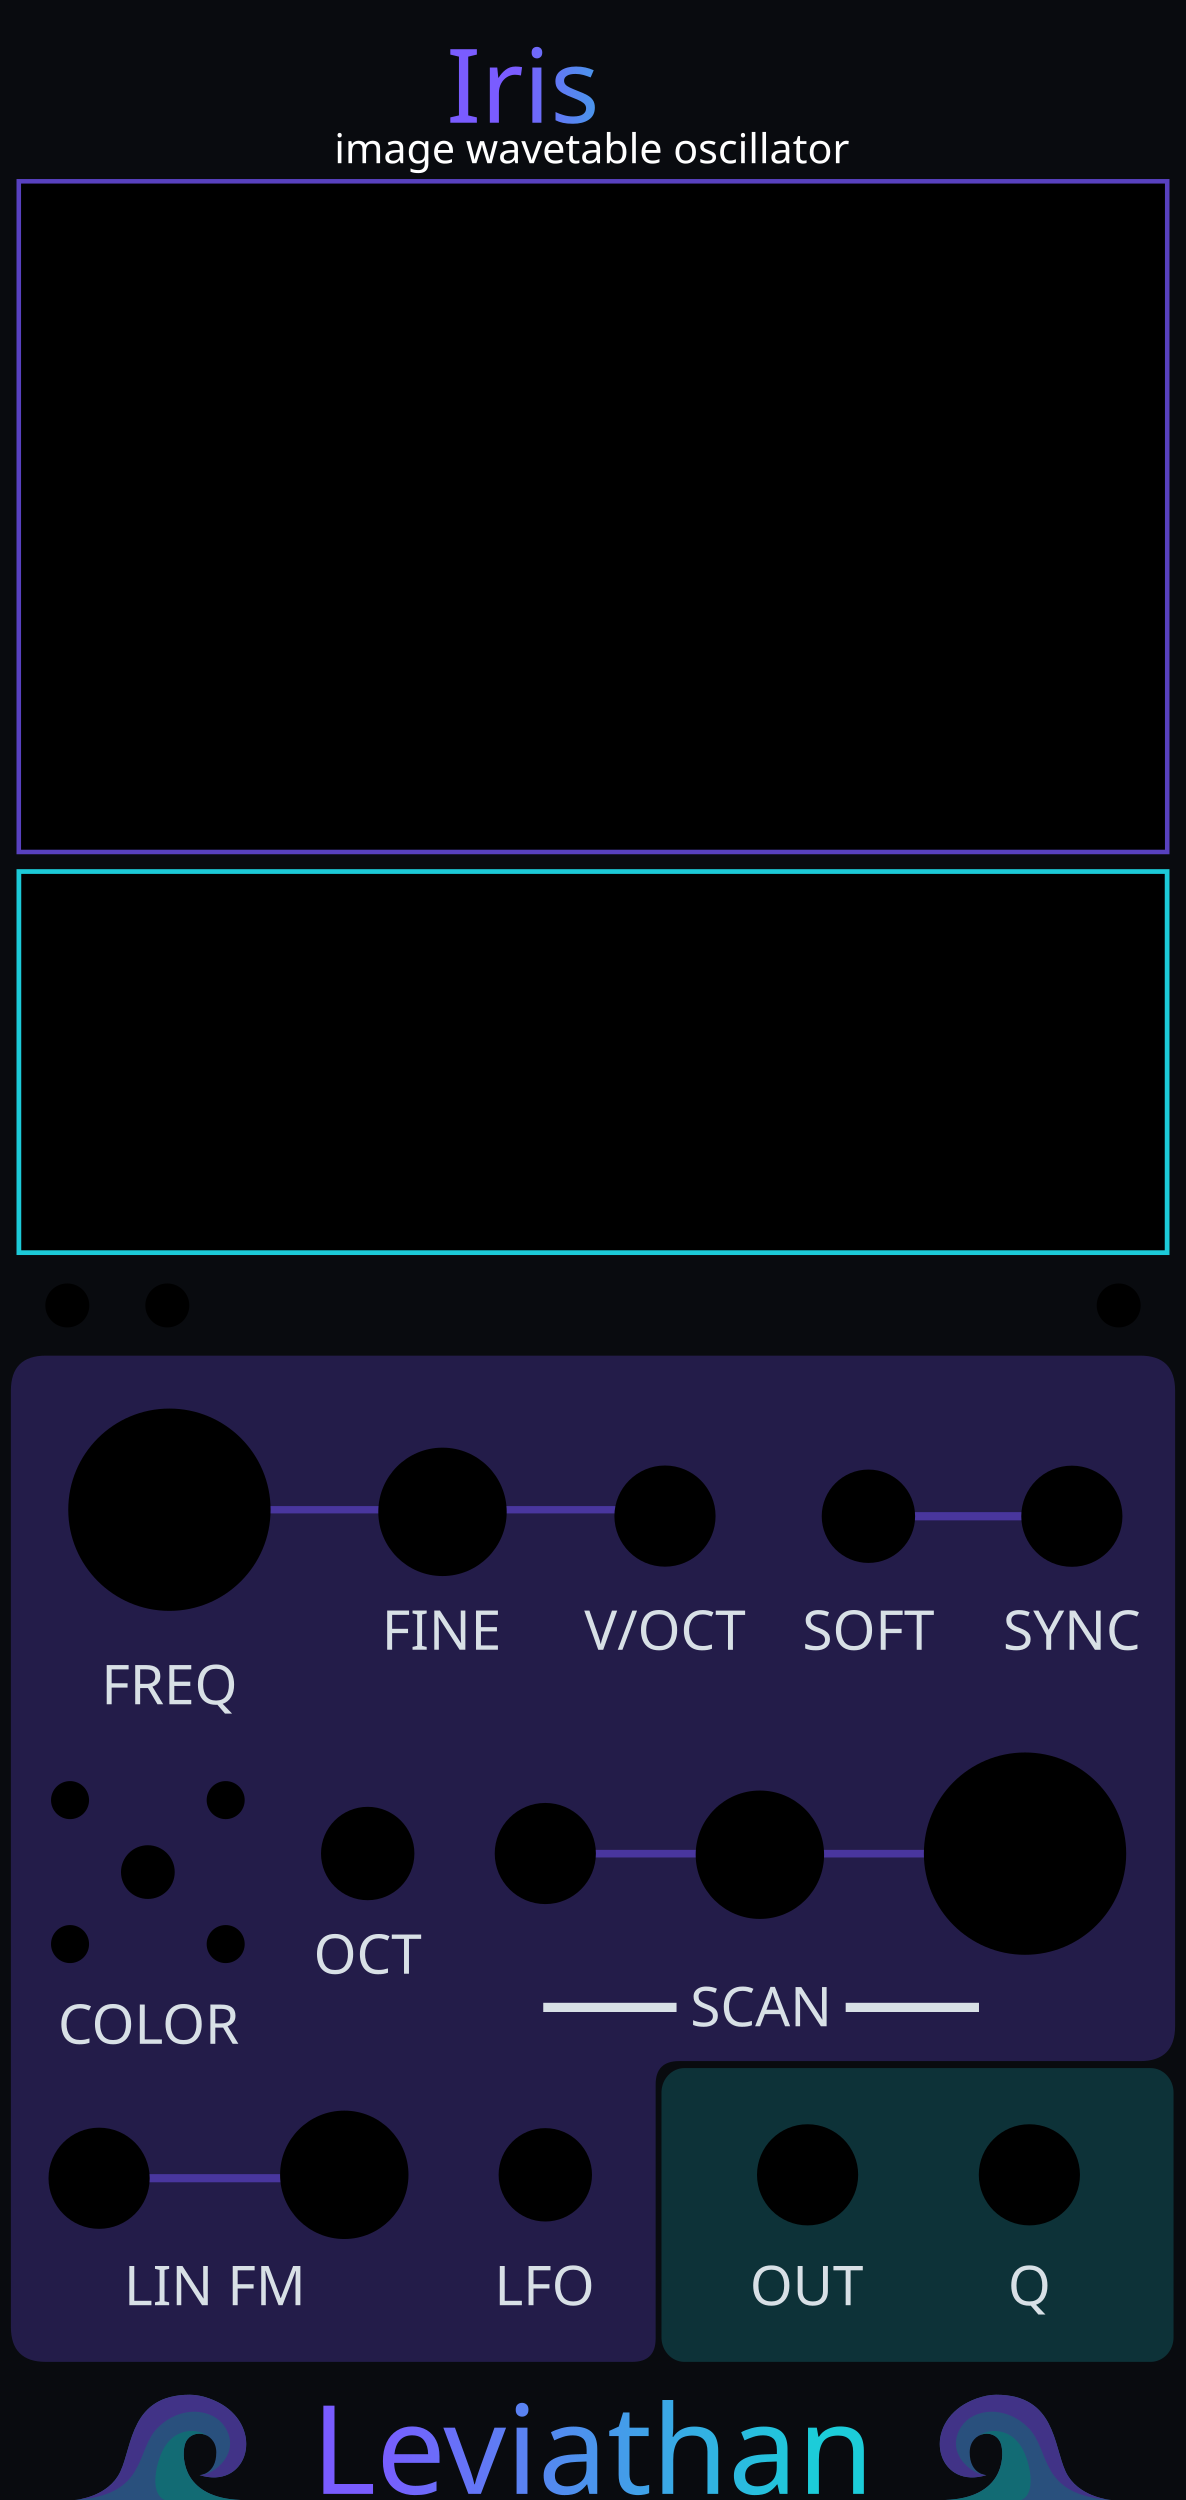
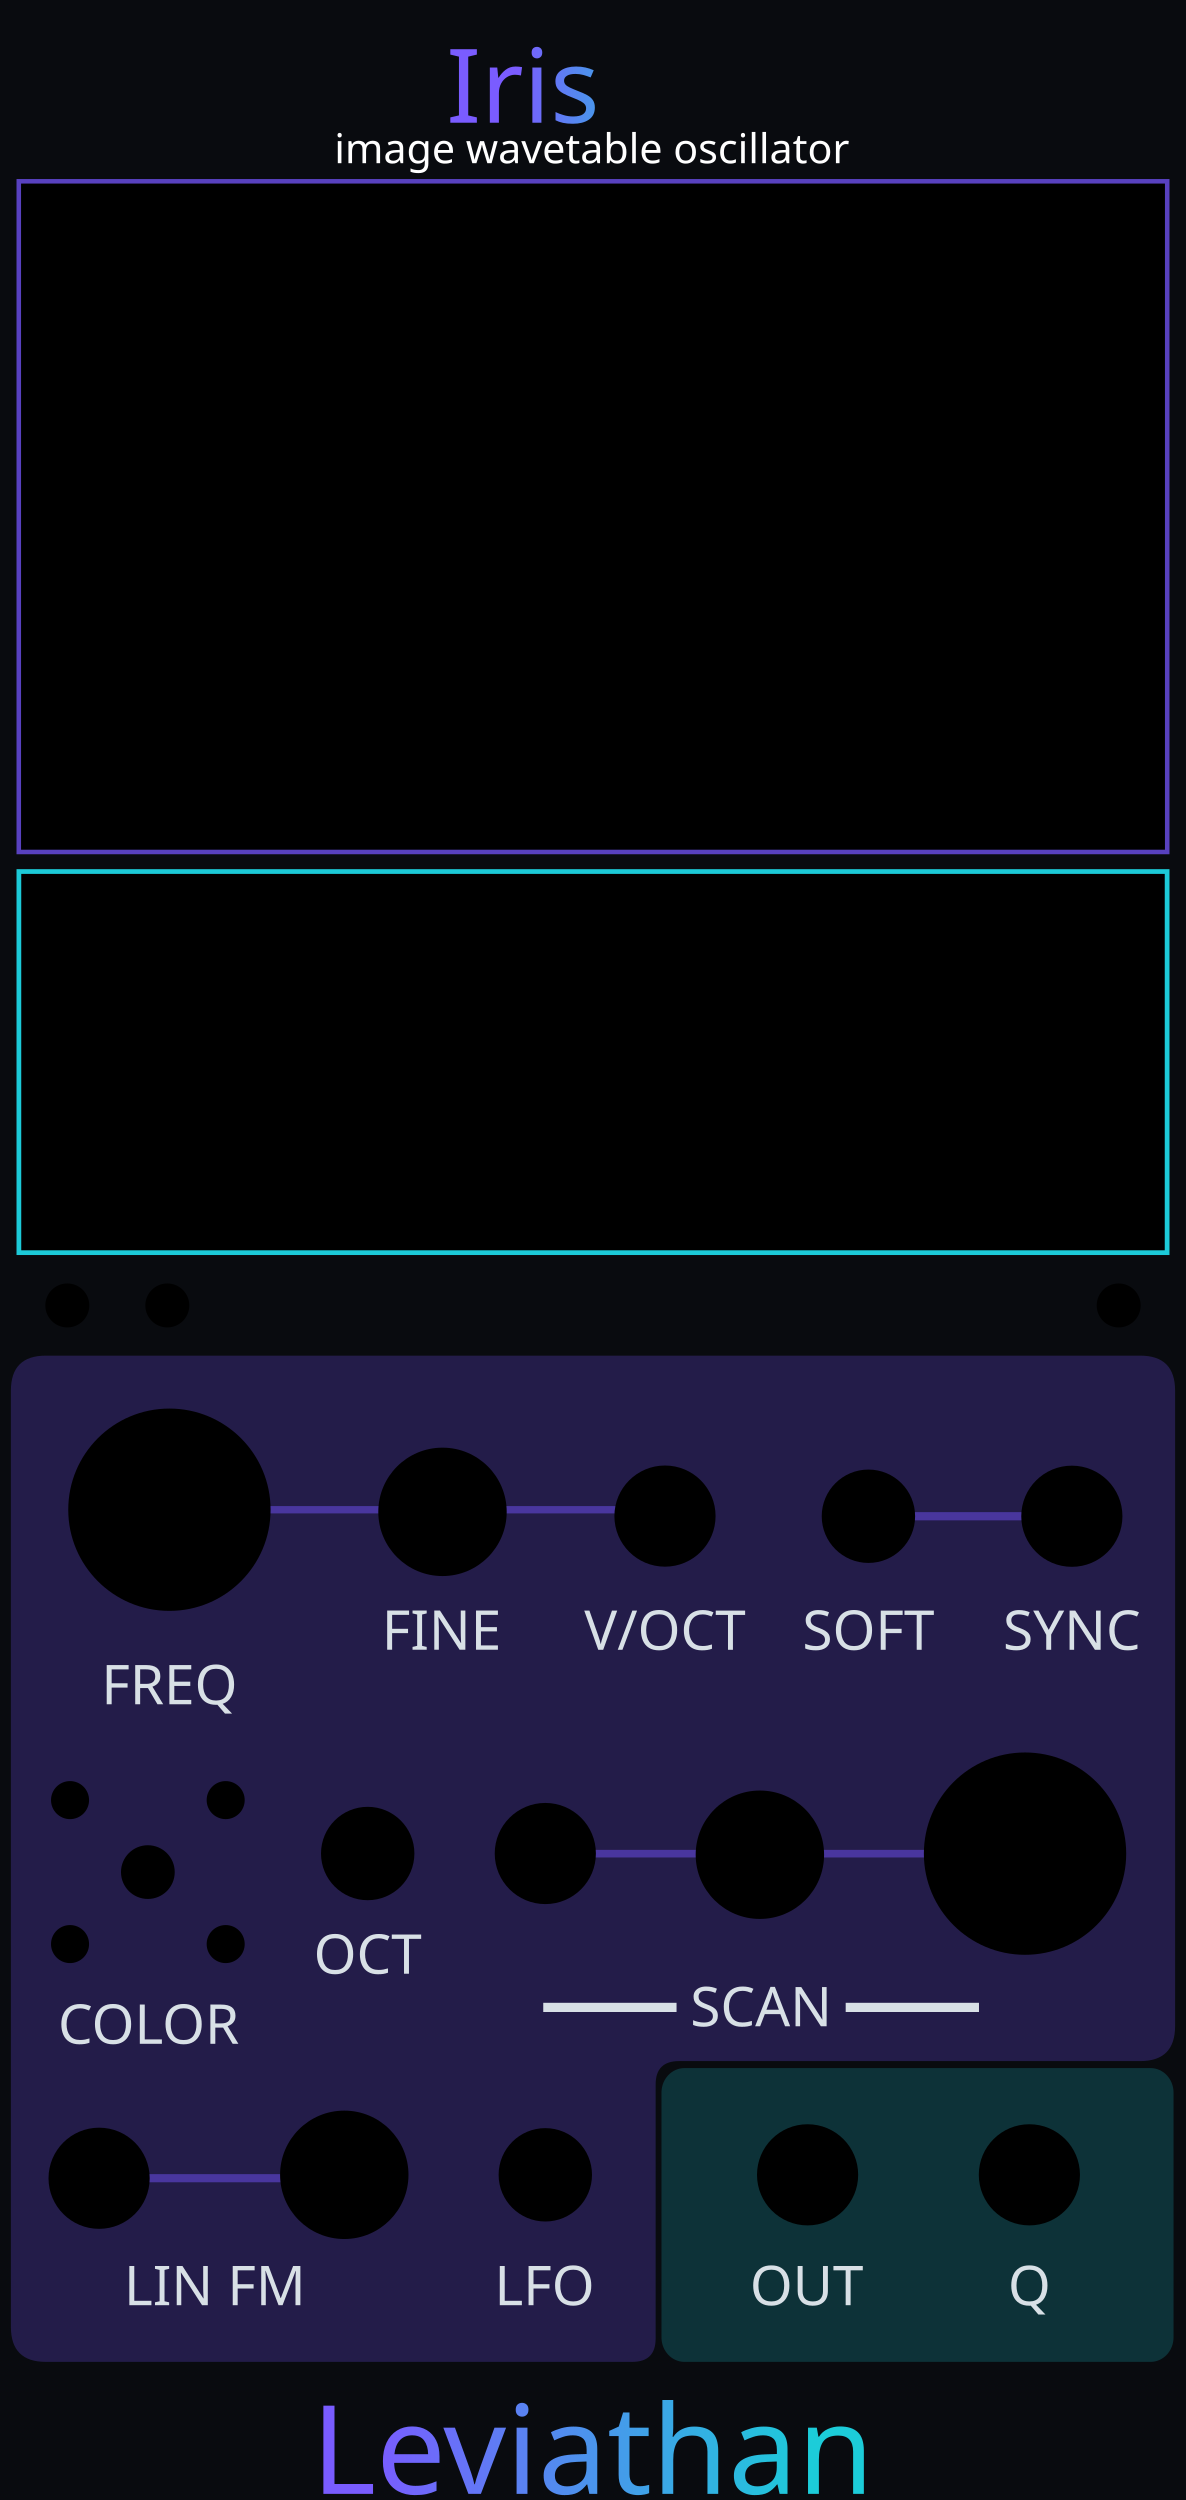
<svg xmlns="http://www.w3.org/2000/svg" xmlns:xlink="http://www.w3.org/1999/xlink" width="60.96mm" height="128.5mm" viewBox="0 0 6096 12850" version="1.1" id="svg18">
  <defs id="defs18">
    <linearGradient xlink:href="#linearGradient22" id="linearGradient500" gradientUnits="userSpaceOnUse" x1="5743.77" y1="1469.692" x2="6524.678" y2="1481.272" gradientTransform="matrix(0.9969081,0,0,0.9969081,-3064.901,-888.3115)" />
    <linearGradient id="linearGradient22">
      <stop style="stop-color:#7a5cff;stop-opacity:1;" offset="0" id="stop22" />
      <stop style="stop-color:#1cccd9;stop-opacity:1;" offset="1" id="stop23" />
    </linearGradient>
    <linearGradient xlink:href="#linearGradient20" id="linearGradient300" gradientUnits="userSpaceOnUse" gradientTransform="matrix(1.390218,0,0,1.390218,-5698.496,-5161.559)" x1="5486.824" y1="12735.478" x2="7088.807" y2="12738.298" spreadMethod="pad" />
    <linearGradient id="linearGradient20">
      <stop style="stop-color:#795cff;stop-opacity:1;" offset="0" id="stop20" />
      <stop style="stop-color:#1cccd9;stop-opacity:1;" offset="1" id="stop21" />
    </linearGradient>
  </defs>
  <rect width="6096" height="12850" fill="#090b0f" id="rect1" x="0" y="0" style="display:inline" />
-   <g id="waves_layer" style="display:inline;opacity:0.5" transform="translate(-2031.997,142.462)">
+   <g id="waves_layer" style="display:none;opacity:0.5" transform="translate(-2031.997,142.462)">
    <g id="branding_wave_left" transform="matrix(1.72,0,0,1.72,2416.919,11996.75)" style="display:inline">
      <path style="fill:#4995ec" d="m 0,413.249 c 0,0 99.571,-7.286 135.999,-84.999 36.428,-77.713 30.357,-229.499 207.642,-229.499 38.871,0 81.438,18.386 104.731,34.602 116.875,81.362 61.625,248.326 -75.589,205.523 0,0 49.786,-2.125 49.786,-67.697 0,-65.572 -82.091,-75.285 -94.714,-20.643 -8.992,38.927 -3.643,156.643 167.571,162.713" id="path149" />
      <path style="fill:#7a5cff" d="m 372.784,338.875 c 42.5,0 125.678,-65.875 75.213,-144.378 C 412.71,139.6 316.321,128.5 247.714,197.107 179.179,265.642 219.7,398.411 0.644,413.201 9.193,412.412 101.283,402.321 136,328.25 172.429,250.536 166.357,98.751 343.642,98.751 c 38.869,0 81.43,18.384 104.731,34.607 116.874,81.357 61.625,248.321 -75.589,205.517 z" id="path151" />
      <path style="fill:#1cccd9" d="M 495.426,413.249 H 268.433 C 242.935,402.664 232.851,365.455 246.5,310.035 c 15.166,-61.576 44.686,-94.762 88.642,-101.999 26.411,-4.347 46.895,4.299 59.973,12.945 -25.087,-13.418 -59.464,-4.238 -67.259,29.556 -8.998,38.929 -3.644,156.641 167.57,162.712 z" id="path155" />
    </g>
    <g id="branding_wave_right" transform="matrix(-1.72,0,0,1.72,7743.074,11996.75)" style="display:inline">
      <path style="fill:#4995ec" d="m 0,413.249 c 0,0 99.571,-7.286 135.999,-84.999 36.428,-77.713 30.357,-229.499 207.642,-229.499 38.871,0 81.438,18.386 104.731,34.602 116.875,81.362 61.625,248.326 -75.589,205.523 0,0 49.786,-2.125 49.786,-67.697 0,-65.572 -82.091,-75.285 -94.714,-20.643 -8.992,38.927 -3.643,156.643 167.571,162.713" id="path158" />
      <path style="fill:#7a5cff" d="m 372.784,338.875 c 42.5,0 125.678,-65.875 75.213,-144.378 C 412.71,139.6 316.321,128.5 247.714,197.107 179.179,265.642 219.7,398.411 0.644,413.201 9.193,412.412 101.283,402.321 136,328.25 172.429,250.536 166.357,98.751 343.642,98.751 c 38.869,0 81.43,18.384 104.731,34.607 116.874,81.357 61.625,248.321 -75.589,205.517 z" id="path160" />
      <path style="fill:#1cccd9" d="M 495.426,413.249 H 268.433 C 242.935,402.664 232.851,365.455 246.5,310.035 c 15.166,-61.576 44.686,-94.762 88.642,-101.999 26.411,-4.347 46.895,4.299 59.973,12.945 -25.087,-13.418 -59.464,-4.238 -67.259,29.556 -8.998,38.929 -3.644,156.641 167.57,162.712 z" id="path164" />
    </g>
  </g>
  <g id="iris_section_fields" style="display:inline">
    <g id="glass">
      <path d="m 235,6968.003 h 5626 c 119,0 179,60 179,180 V 10414 c 0,120 -60,180 -179,180 H 3490 c -80,0 -120,40 -120,120 v 1306 c 0,80 -40,120 -120,120 H 235 c -119,0 -179,-60 -179,-180 V 7148.003 c 0,-120 60,-180 179,-180 z" id="iris_input_field" style="display:inline;opacity:0.33;fill:#5740bf;fill-opacity:1;stroke:none" />
      <rect x="3400" y="10630" width="2632" height="1510" rx="117.935" ry="126" id="iris_output_field" style="display:inline;opacity:0.35;fill:#1cccd9;fill-opacity:0.58;stroke:none;stroke-width:0.967" />
    </g>
    <rect x="76" y="900" width="5944" height="5408" rx="126" ry="126" id="iris_preview_field" style="display:none;opacity:0.22;fill:#5740bf;fill-opacity:1;stroke:none" />
    <path d="M 1126.72,7760.052 H 3358.88" id="iris_freq_guide" style="display:inline;opacity:0.72;fill:none;stroke:#5740bf;stroke-width:37.881;stroke-linecap:round;stroke-opacity:1" />
    <path d="M 2957.074,9527.956 H 5534.926" id="iris_scan_guide" style="display:inline;opacity:0.72;fill:none;stroke:#5740bf;stroke-width:39.05;stroke-linecap:round;stroke-opacity:1" />
    <path d="M 668.001,11195.878 H 1790.001" id="iris_fm_guide" style="display:inline;opacity:0.72;fill:none;stroke:#5740bf;stroke-width:42;stroke-linecap:round;stroke-opacity:1" />
    <path d="m 4704,7793.508 h 545.297" id="iris_soft_sync_guide" style="display:inline;opacity:0.72;fill:none;stroke:#5740bf;stroke-width:42;stroke-linecap:round;stroke-opacity:1" />
  </g>
  <g id="components" style="display:inline">
    <circle id="IRIS_COARSE_PARAM" cx="870.8" cy="7760" r="520" />
    <circle id="IRIS_FINE_PARAM" cx="2274.418" cy="7770.936" r="330" />
    <circle id="IRIS_SCAN_PARAM" cx="5268.674" cy="9527.7" r="520" />
    <circle id="IRIS_FM_ATTEN_PARAM" cx="1769.601" cy="11178.575" r="330" />
    <circle id="IRIS_LFO_MODE_PARAM" cx="2802.9" cy="11178.575" r="240" />
    <circle id="IRIS_SCAN_ATTEN_PARAM" cx="3905.787" cy="9533.353" r="330" />
    <circle id="IRIS_COARSE_STEP_MODE_PARAM" cx="1889.982" cy="9527.071" r="240" />
    <circle id="IRIS_SMOOTHING_MENU_BUTTON" cx="346" cy="6710" r="113" />
    <circle id="IRIS_SOURCE_MENU_BUTTON" cx="860" cy="6710" r="113" />
    <circle id="IRIS_CHANNEL_PREVIEW_BUTTON" cx="5750" cy="6710" r="113" />
    <g id="channel_selector">
      <circle id="IRIS_IMAGE_CHANNEL_BUTTON" cx="760" cy="9622.578" r="138.111" style="stroke-width:1.222" />
      <circle id="IRIS_IMAGE_CHANNEL_ALL_LIGHT" cx="360" cy="9252.578" r="97.778" style="stroke-width:1.222" />
      <circle id="IRIS_IMAGE_CHANNEL_RED_LIGHT" cx="1160" cy="9252.578" r="97.778" style="stroke-width:1.222" />
      <circle id="IRIS_IMAGE_CHANNEL_GREEN_LIGHT" cx="1160" cy="9992.578" r="97.778" style="stroke-width:1.222" />
      <circle id="IRIS_IMAGE_CHANNEL_BLUE_LIGHT" cx="360" cy="9992.578" r="97.778" style="stroke-width:1.222" />
    </g>
    <circle id="IRIS_V_OCT_INPUT" cx="3418.037" cy="7792.729" r="260" />
    <circle id="IRIS_SOFT_SYNC_MODE_PARAM" cx="4463.667" cy="7793.506" r="240" />
    <circle id="IRIS_FM_INPUT" cx="509.4" cy="11196.27" r="260" />
    <circle id="IRIS_SCAN_INPUT" cx="2802.9" cy="9527.071" r="260" />
    <circle id="IRIS_SYNC_INPUT" cx="5509.297" cy="7793.506" r="260" />
    <circle id="IRIS_OUT_OUTPUT" cx="4151" cy="11178.575" r="260" />
    <circle id="IRIS_INV_OUTPUT" cx="5291" cy="11178.575" r="260" />
    <circle id="NAUTILOID_EXPANDER_LIGHT" cx="320" cy="580" r="180" style="display:none" />
  </g>
  <rect id="IRIS_DISPLAY" x="96.527" y="931.9" width="5902.946" height="3447.278" rx="0" style="display:inline;stroke:#5841bf;stroke-width:23.3;stroke-dasharray:none;stroke-opacity:1" />
  <g id="screen">
    <rect id="IRIS_WAVE_PREVIEW" x="97.03" y="4479.68" width="5901.941" height="1958.995" rx="0" style="display:inline;stroke:#1ccad8;stroke-width:24.305;stroke-dasharray:none;stroke-opacity:1" />
  </g>
  <g fill="#d8e0e6" font-family="sans-serif" font-size="170px" text-anchor="middle" id="labels" style="display:inline">
    <text x="870.8" y="8759.928" id="text6" style="font-style:normal;font-variant:normal;font-weight:normal;font-stretch:normal;font-size:282.222px;font-family:Rubik;-inkscape-font-specification:'Rubik, @wght=400';font-variant-ligatures:normal;font-variant-caps:normal;font-variant-numeric:normal;font-variant-east-asian:normal;font-variation-settings:'wght' 400">
      <tspan id="tspan5" x="870.8" y="8759.928">FREQ</tspan>
    </text>
    <text x="2269.479" y="8479.765" id="text7" style="font-style:normal;font-variant:normal;font-weight:normal;font-stretch:normal;font-size:282.222px;font-family:Rubik;-inkscape-font-specification:'Rubik, @wght=400';font-variant-ligatures:normal;font-variant-caps:normal;font-variant-numeric:normal;font-variant-east-asian:normal;font-variation-settings:'wght' 400">FINE</text>
    <text x="3912.137" y="10414.978" id="text10" style="font-style:normal;font-variant:normal;font-weight:normal;font-stretch:normal;font-size:282.222px;font-family:Rubik;-inkscape-font-specification:'Rubik, @wght=400';font-variant-ligatures:normal;font-variant-caps:normal;font-variant-numeric:normal;font-variant-east-asian:normal;font-variation-settings:'wght' 400">
      <tspan id="tspan10" x="3912.137" y="10414.978">━━━━ SCAN ━━━━</tspan>
    </text>
    <text x="1889.982" y="10144.939" id="text12" style="font-style:normal;font-variant:normal;font-weight:normal;font-stretch:normal;font-size:282.222px;font-family:Rubik;-inkscape-font-specification:'Rubik, @wght=400';font-variant-ligatures:normal;font-variant-caps:normal;font-variant-numeric:normal;font-variant-east-asian:normal;font-variation-settings:'wght' 400">
      <tspan id="tspan4" x="1889.982" y="10144.939">OCT</tspan>
    </text>
    <text x="763.81" y="10504.98" id="text12-9" style="font-style:normal;font-variant:normal;font-weight:normal;font-stretch:normal;font-size:282.222px;font-family:Rubik;-inkscape-font-specification:'Rubik, @wght=400';font-variant-ligatures:normal;font-variant-caps:normal;font-variant-numeric:normal;font-variant-east-asian:normal;font-variation-settings:'wght' 400;display:inline">
      <tspan id="tspan9" x="763.81" y="10504.98">COLOR</tspan>
    </text>
    <text x="3418.037" y="8479.977" id="text13" style="font-style:normal;font-variant:normal;font-weight:normal;font-stretch:normal;font-size:282.222px;font-family:Rubik;-inkscape-font-specification:'Rubik, @wght=400';font-variant-ligatures:normal;font-variant-caps:normal;font-variant-numeric:normal;font-variant-east-asian:normal;font-variation-settings:'wght' 400">V/OCT</text>
    <text x="4463.667" y="8479.977" id="text15" style="font-style:normal;font-variant:normal;font-weight:normal;font-stretch:normal;font-size:282.222px;font-family:Rubik;-inkscape-font-specification:'Rubik, @wght=400';font-variant-ligatures:normal;font-variant-caps:normal;font-variant-numeric:normal;font-variant-east-asian:normal;font-variation-settings:'wght' 400">SOFT</text>
    <text x="1104.359" y="11848.603" id="text14" style="font-style:normal;font-variant:normal;font-weight:normal;font-stretch:normal;font-size:282.222px;font-family:Rubik;-inkscape-font-specification:'Rubik, @wght=400';font-variant-ligatures:normal;font-variant-caps:normal;font-variant-numeric:normal;font-variant-east-asian:normal;font-variation-settings:'wght' 400">
      <tspan id="tspan8" x="1104.359" y="11848.603">LIN FM</tspan>
    </text>
    <text x="5509.297" y="8479.977" id="text16" style="font-style:normal;font-variant:normal;font-weight:normal;font-stretch:normal;font-size:282.222px;font-family:Rubik;-inkscape-font-specification:'Rubik, @wght=400';font-variant-ligatures:normal;font-variant-caps:normal;font-variant-numeric:normal;font-variant-east-asian:normal;font-variation-settings:'wght' 400">SYNC</text>
    <text x="4146.061" y="11848.603" id="text17" style="font-style:normal;font-variant:normal;font-weight:normal;font-stretch:normal;font-size:282.222px;font-family:Rubik;-inkscape-font-specification:'Rubik, @wght=400';font-variant-ligatures:normal;font-variant-caps:normal;font-variant-numeric:normal;font-variant-east-asian:normal;font-variation-settings:'wght' 400;display:inline">
      <tspan id="tspan7" x="4146.061" y="11848.603">OUT</tspan>
    </text>
    <text x="2798.949" y="11848.603" id="text17-7" style="font-style:normal;font-variant:normal;font-weight:normal;font-stretch:normal;font-size:282.222px;font-family:Rubik;-inkscape-font-specification:'Rubik, @wght=400';font-variant-ligatures:normal;font-variant-caps:normal;font-variant-numeric:normal;font-variant-east-asian:normal;font-variation-settings:'wght' 400;display:inline">
      <tspan id="tspan1" x="2798.949" y="11848.603">LFO</tspan>
    </text>
    <text x="5291" y="11848.603" id="text18" style="font-style:normal;font-variant:normal;font-weight:normal;font-stretch:normal;font-size:282.222px;font-family:Rubik;-inkscape-font-specification:'Rubik, @wght=400';font-variant-ligatures:normal;font-variant-caps:normal;font-variant-numeric:normal;font-variant-east-asian:normal;font-variation-settings:'wght' 400">
      <tspan id="tspan6" x="5291" y="11848.603">Q</tspan>
    </text>
    <text id="reworked_module_title_text" x="3031.331" y="447.234" style="font-style:normal;font-variant:normal;font-weight:normal;font-stretch:normal;font-size:529.167px;font-family:Rubik;-inkscape-font-specification:'Rubik, @wght=600';font-variant-ligatures:normal;font-variant-caps:normal;font-variant-numeric:normal;font-variant-east-asian:normal;font-variation-settings:'wght' 600;dominant-baseline:middle;text-anchor:middle;display:inline;fill:url(#linearGradient500);stroke-width:28.135" xml:space="preserve">
      <tspan id="tspan2" style="fill:url(#linearGradient500)" x="3031.331" y="447.234">Iris</tspan>
    </text>
    <text x="3042.179" y="839" fill="#8e9ba6" font-family="sans-serif" font-size="170" text-anchor="middle" id="text4" style="font-style:normal;font-variant:normal;font-weight:normal;font-stretch:normal;font-size:211.667px;font-family:Rubik;-inkscape-font-specification:'Rubik, Normal';font-variant-ligatures:normal;font-variant-caps:normal;font-variant-numeric:normal;font-variant-east-asian:normal;text-anchor:middle;fill:#ffffff;fill-opacity:1">
      <tspan id="tspan3" x="3042.179" y="839">image wavetable oscillator</tspan>
    </text>
    <text id="reworked_LEVIATHAN_LOGO" x="3046.095" y="12598.223" style="font-style:normal;font-variant:normal;font-weight:normal;font-stretch:normal;font-size:635px;font-family:Ancient;-inkscape-font-specification:'Ancient, Normal';font-variant-ligatures:normal;font-variant-caps:normal;font-variant-numeric:normal;font-variant-east-asian:normal;dominant-baseline:middle;text-anchor:middle;display:inline;fill:url(#linearGradient300);fill-rule:evenodd;stroke-width:37.088" xml:space="preserve">Leviathan</text>
  </g>
+   <g id="perfect_wave_raster_anchors" style="display:none">
+     <rect id="BRANDING_WAVE_LEFT_RASTER" x="157.610" y="12338.190" width="1306.748" height="511.810" />
+     <rect id="BRANDING_WAVE_RIGHT_RASTER" x="4631.674" y="12338.190" width="1306.748" height="511.810" />
+   </g>
</svg>
